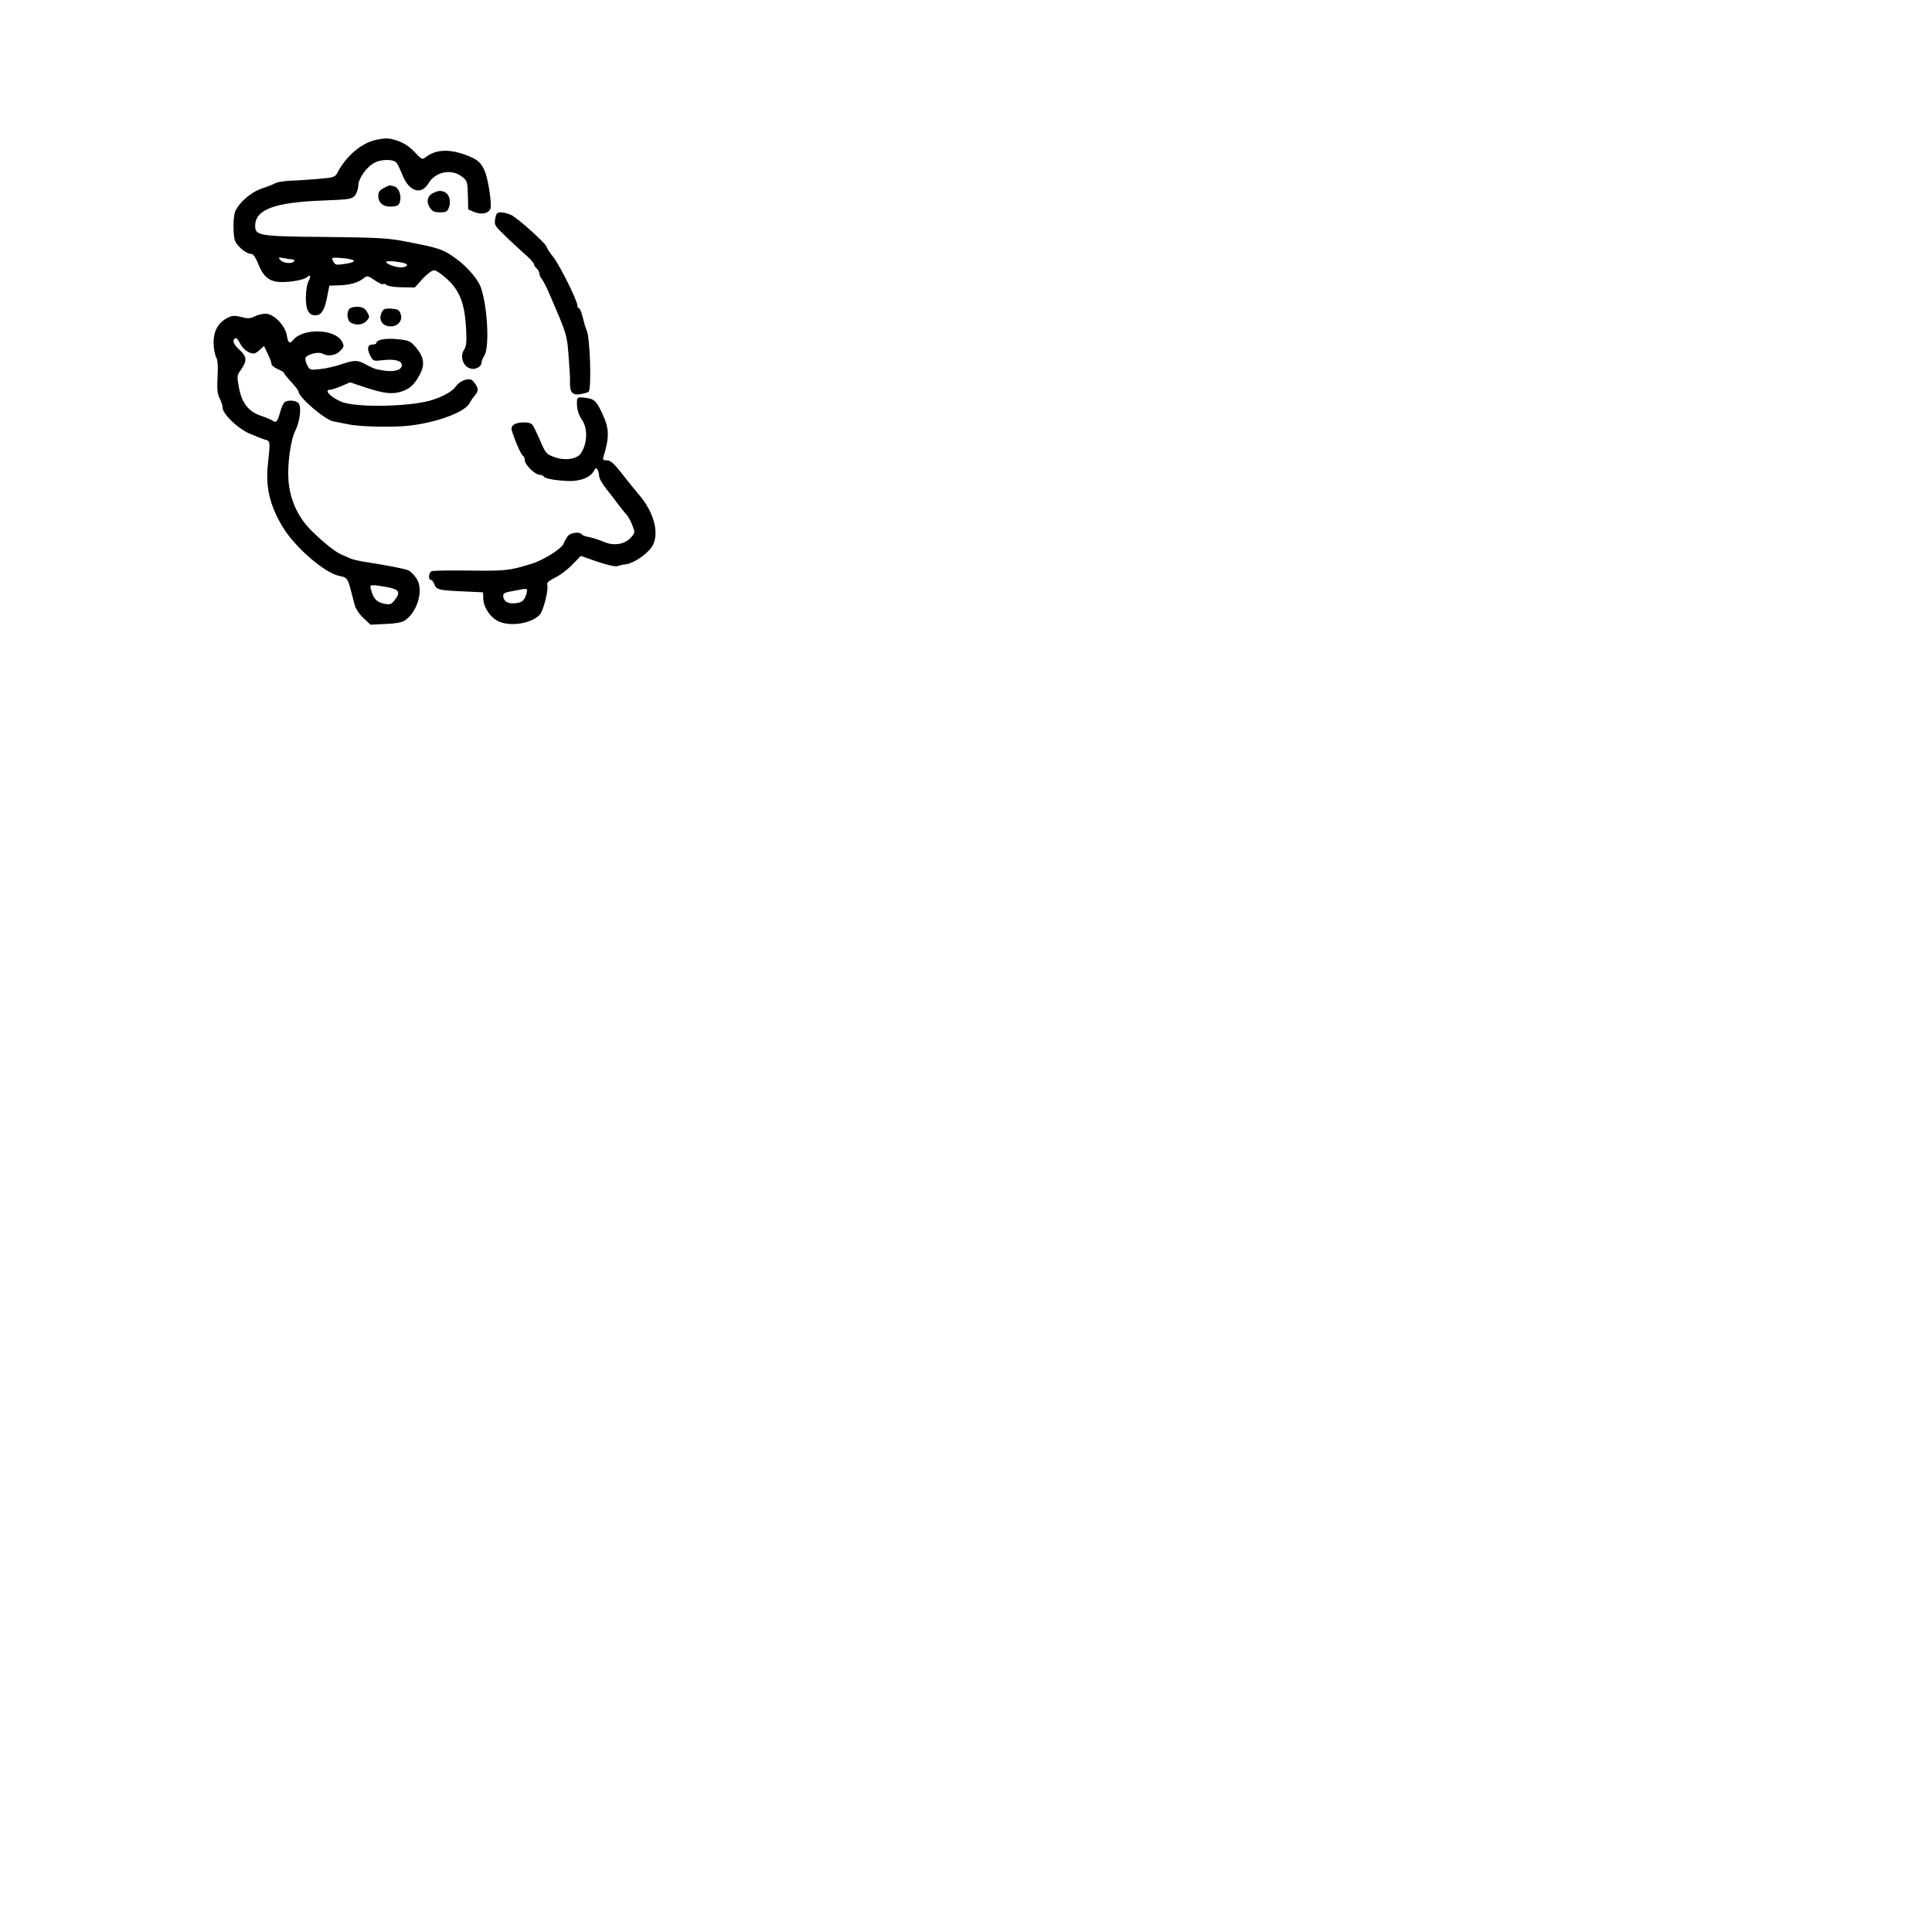
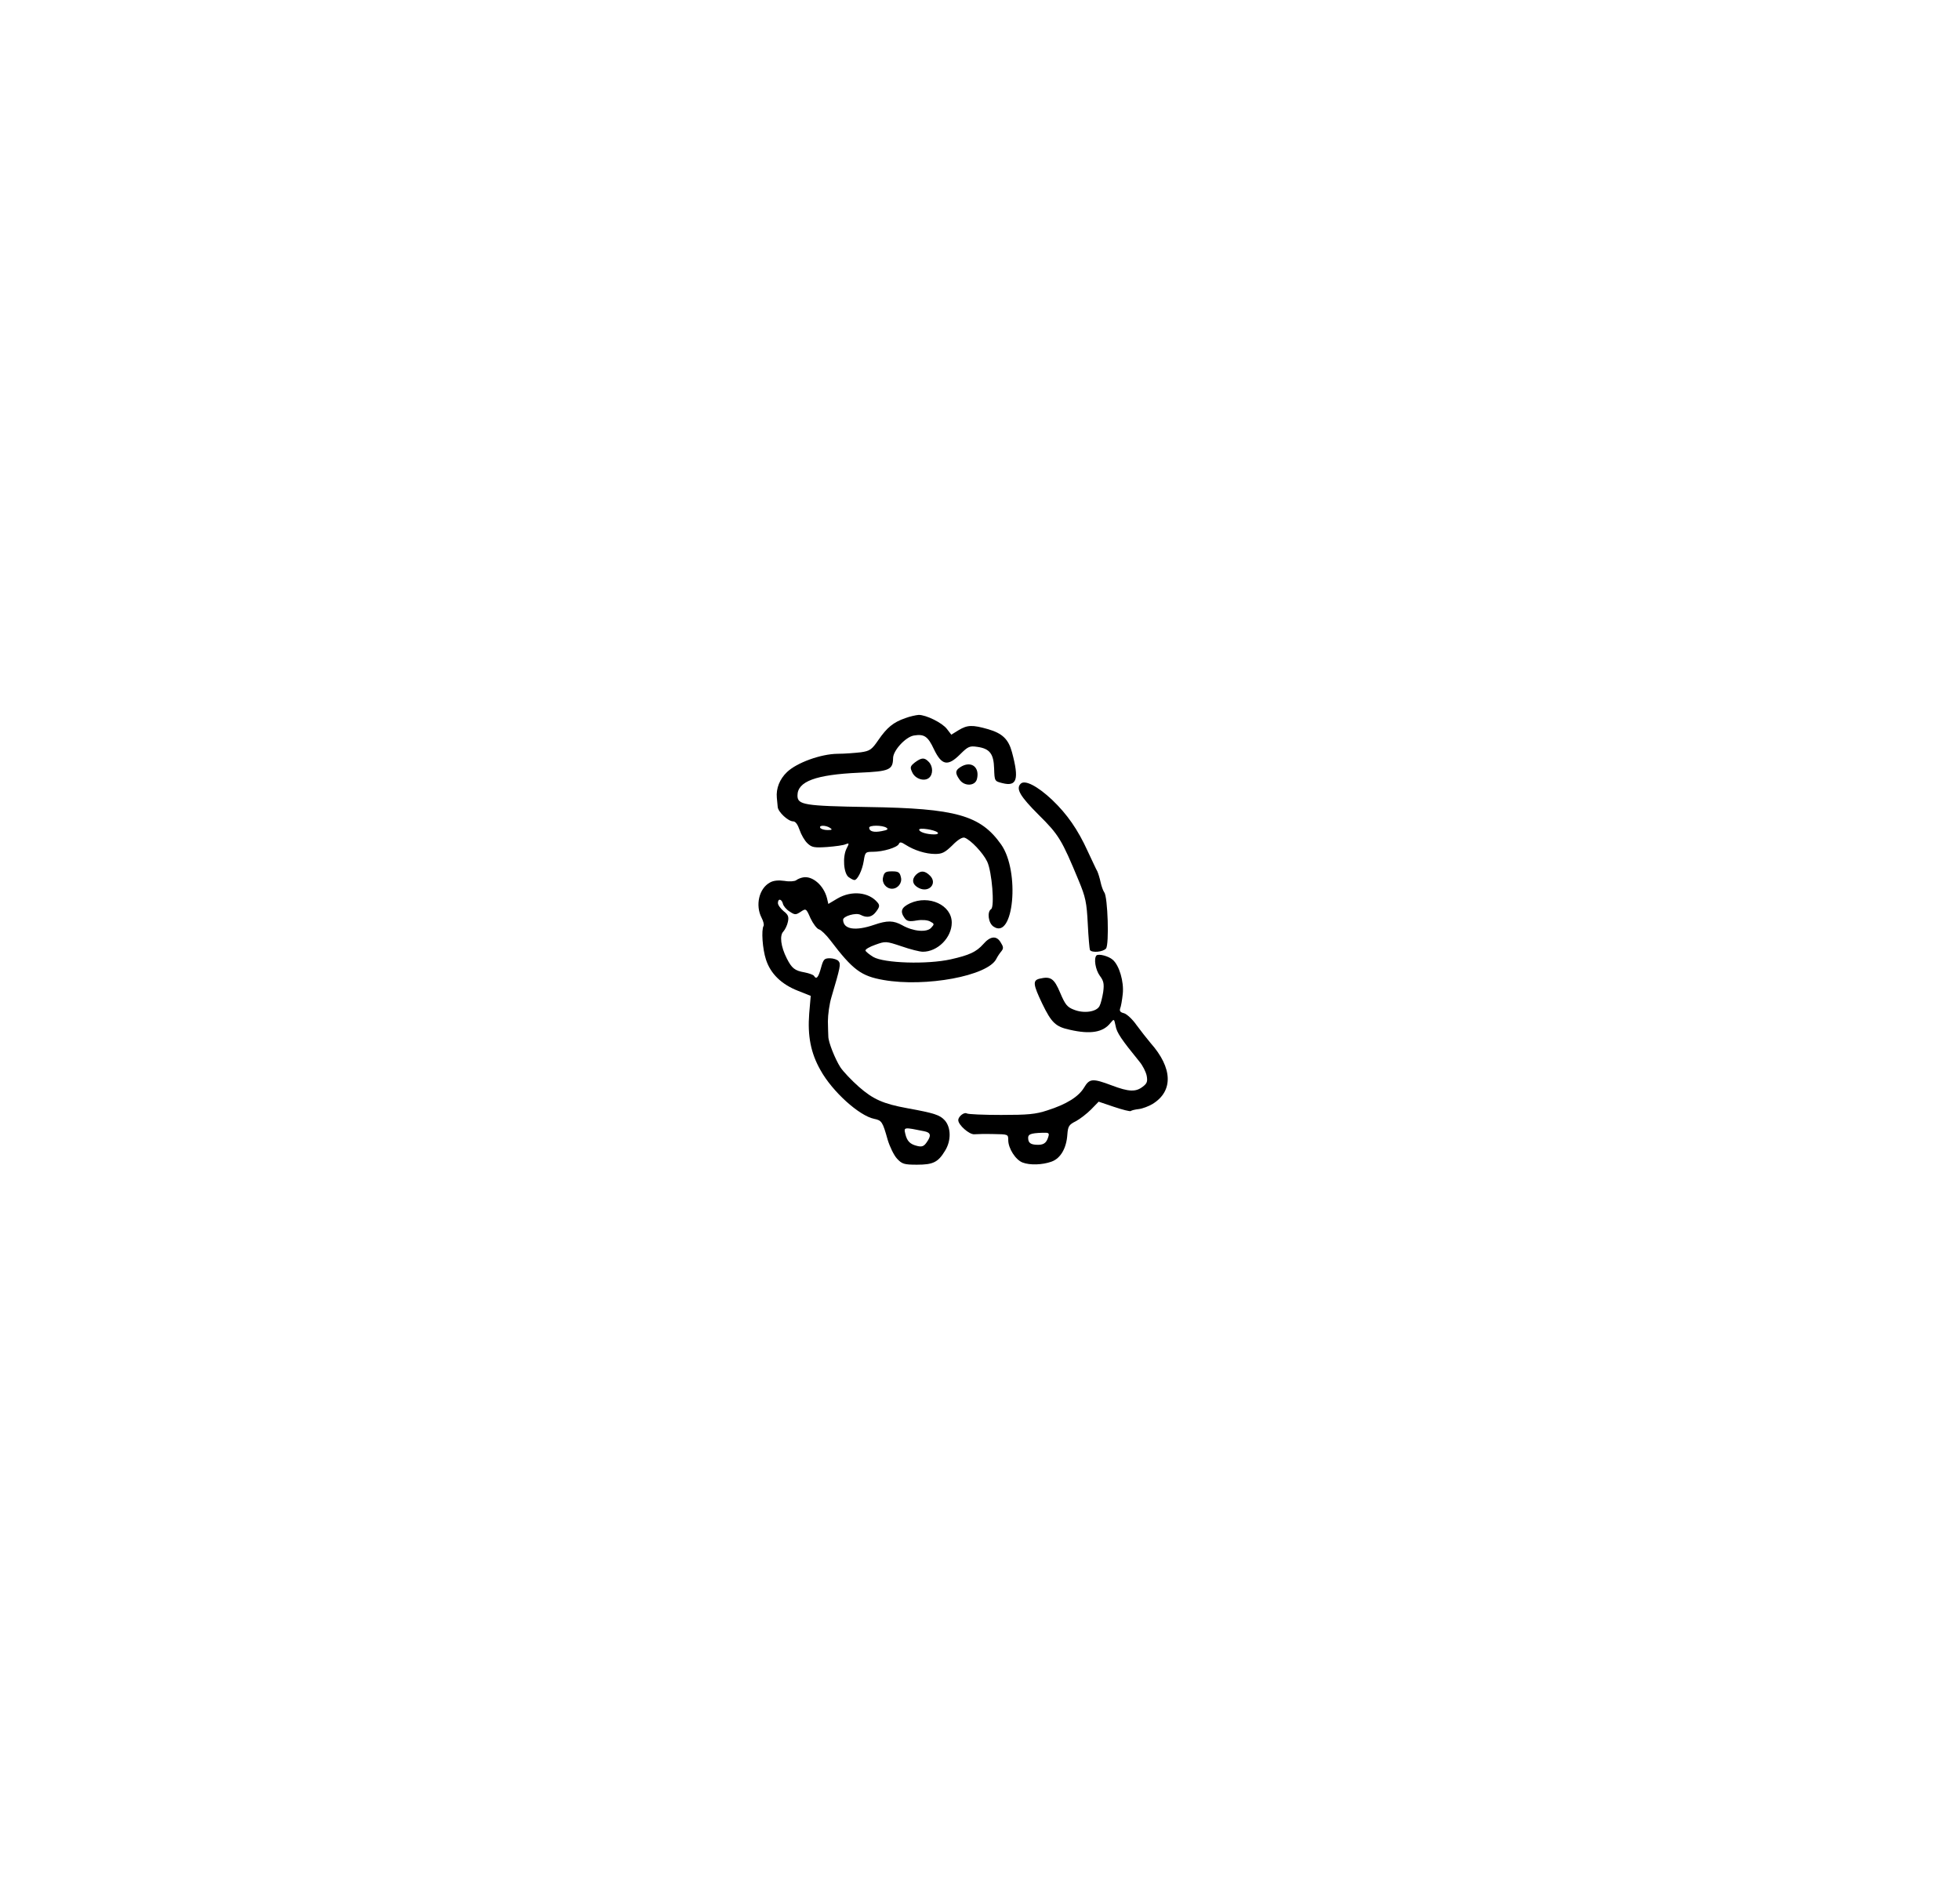
- <svg xmlns="http://www.w3.org/2000/svg" version="1.0" width="1067.265" height="1067.116" viewBox="335.039 350.7 1067.265 1067.116" preserveAspectRatio="xMidYMid meet">
-   <g transform="translate(0,1129) scale(0.1,-0.1)" fill="#000000" stroke="none">
-     <path d="M5430 7011 c-82 -17 -167 -89 -215 -181 -13 -25 -20 -28 -102 -35 -48 -4 -118 -9 -154 -10 -37 -2 -75 -7 -85 -13 -11 -6 -46 -20 -79 -31 -61 -21 -127 -80 -146 -128 -10 -26 -12 -106 -3 -151 7 -34 62 -82 94 -82 9 0 23 -20 35 -50 29 -76 63 -104 128 -105 55 -1 125 12 142 26 19 18 25 8 10 -21 -9 -17 -15 -55 -15 -93 0 -71 19 -101 61 -95 28 4 44 34 58 108 l11 55 57 2 c59 2 106 16 135 41 16 13 22 12 58 -13 22 -15 43 -25 47 -22 3 4 12 2 20 -5 8 -6 46 -12 85 -12 l70 -1 43 48 c25 27 52 47 64 47 11 0 45 -24 75 -52 68 -65 93 -133 101 -268 4 -75 2 -98 -10 -117 -35 -53 12 -125 68 -104 16 6 27 18 27 29 0 9 7 27 15 39 34 48 15 317 -27 398 -23 43 -73 98 -124 136 -77 56 -91 61 -294 100 -89 17 -155 20 -430 23 -369 3 -390 7 -390 61 0 90 105 130 369 140 152 6 166 8 182 28 10 12 18 37 19 56 0 39 47 104 91 126 36 19 103 19 119 0 7 -8 22 -40 35 -72 36 -89 103 -109 142 -43 38 65 129 83 187 36 27 -21 29 -28 31 -101 l2 -79 33 -14 c39 -16 76 -9 89 16 10 20 -10 162 -32 213 -20 46 -43 65 -112 89 -93 32 -161 26 -217 -18 -14 -12 -21 -8 -56 30 -25 27 -58 50 -89 61 -51 18 -67 19 -123 8z m-463 -661 c8 0 11 -4 8 -10 -10 -16 -61 -12 -76 7 -13 15 -11 16 20 10 18 -4 40 -7 48 -7z m318 1 c37 -8 22 -19 -38 -27 -39 -6 -46 -4 -56 15 -11 20 -9 21 26 20 21 -1 52 -4 68 -8z m278 -17 c41 -7 48 -19 16 -27 -21 -6 -76 9 -93 24 -12 11 22 12 77 3z" />
-     <path d="M5468 6743 c-20 -10 -28 -22 -28 -42 0 -40 30 -63 76 -59 31 2 39 8 44 28 9 35 -7 77 -33 84 -27 7 -26 7 -59 -11z" />
-     <path d="M5742 6716 c-31 -15 -38 -48 -17 -80 14 -21 25 -26 56 -26 33 0 41 4 49 26 13 32 3 72 -20 84 -22 12 -38 11 -68 -4z" />
-     <path d="M6086 6575 c-6 -33 -3 -39 47 -87 29 -29 79 -75 110 -103 32 -27 57 -55 57 -61 0 -6 7 -17 15 -24 8 -7 15 -19 15 -28 0 -8 6 -23 14 -31 7 -9 25 -43 39 -76 107 -249 99 -223 112 -400 3 -33 5 -77 4 -98 0 -54 15 -69 60 -61 20 4 39 9 43 13 17 15 8 304 -11 340 -5 9 -14 40 -21 69 -6 28 -16 52 -21 52 -5 0 -9 7 -9 15 0 27 -95 218 -133 268 -21 26 -37 51 -37 56 0 16 -164 163 -197 177 -18 8 -43 14 -57 14 -19 0 -25 -6 -30 -35z" />
-     <path d="M5282 6078 c-19 -19 -15 -66 7 -78 31 -16 66 -12 87 11 17 19 17 23 3 47 -11 20 -24 28 -49 30 -19 2 -41 -3 -48 -10z" />
-     <path d="M5461 6061 c-23 -43 0 -81 48 -81 40 0 67 33 55 68 -8 23 -16 27 -51 30 -33 2 -44 -1 -52 -17z" />
-     <path d="M4757 6035 c-24 -12 -37 -13 -74 -3 -39 9 -50 9 -80 -7 -49 -27 -73 -72 -73 -136 1 -30 7 -65 14 -78 9 -17 12 -49 8 -111 -3 -67 -1 -93 12 -118 9 -17 16 -40 16 -50 0 -35 79 -112 146 -143 35 -15 75 -31 89 -35 29 -7 29 -9 15 -138 -13 -125 11 -226 82 -344 68 -113 236 -258 315 -271 39 -7 45 -14 62 -81 7 -25 16 -61 21 -80 5 -20 26 -51 48 -71 l39 -37 82 4 c54 2 91 8 107 19 72 47 107 174 64 234 -12 17 -30 36 -41 42 -18 9 -107 27 -249 49 -30 5 -63 13 -75 18 -11 5 -34 16 -52 23 -36 16 -119 85 -176 145 -66 71 -106 164 -113 264 -7 85 12 223 37 272 26 51 36 132 19 153 -13 16 -57 20 -76 7 -7 -4 -18 -27 -25 -52 -15 -55 -24 -66 -41 -52 -8 6 -38 19 -68 29 -68 22 -106 73 -121 162 -10 54 -9 62 10 88 37 51 36 75 -3 111 -36 32 -45 55 -26 67 5 3 17 -9 26 -28 15 -32 49 -57 76 -57 7 0 22 9 34 21 l23 21 20 -43 c12 -23 21 -49 21 -56 0 -8 16 -21 35 -29 19 -8 35 -18 35 -22 0 -4 18 -26 40 -50 22 -24 40 -47 40 -53 0 -31 149 -158 193 -164 12 -2 47 -9 77 -15 64 -15 258 -19 345 -8 157 19 306 76 331 126 6 12 18 30 27 40 22 24 21 41 -2 71 -15 19 -23 22 -49 16 -18 -4 -41 -19 -53 -36 -18 -26 -60 -51 -123 -73 -112 -40 -429 -47 -511 -12 -60 26 -97 66 -61 66 8 0 36 9 62 20 l48 21 93 -31 c100 -32 141 -36 194 -19 44 15 69 38 98 92 30 55 24 99 -22 152 -29 34 -38 38 -98 44 -66 7 -119 -2 -119 -20 0 -5 -9 -9 -20 -9 -29 0 -34 -23 -15 -60 17 -33 17 -33 77 -26 62 6 98 -4 98 -29 0 -25 -38 -37 -93 -30 -52 8 -58 9 -114 39 -40 21 -57 20 -129 -4 -32 -11 -84 -23 -116 -26 -55 -6 -57 -6 -71 23 -9 16 -12 35 -8 41 12 19 71 33 92 22 32 -18 74 -11 99 15 22 23 22 27 9 52 -37 69 -213 75 -268 9 -21 -25 -29 -19 -36 24 -9 55 -73 120 -117 120 -18 0 -46 -7 -61 -15z m736 -1496 c64 -13 71 -28 37 -72 -17 -22 -26 -25 -53 -20 -42 8 -61 25 -74 68 -10 33 -10 35 11 35 13 0 48 -5 79 -11z" />
-     <path d="M6538 5573 c-3 -43 5 -77 28 -110 33 -49 29 -135 -9 -187 -22 -30 -89 -39 -144 -18 -45 16 -49 21 -79 92 -18 41 -37 81 -44 88 -15 17 -85 15 -104 -3 -13 -13 -13 -20 -1 -53 24 -67 45 -111 55 -117 5 -3 10 -15 10 -26 0 -24 57 -79 82 -79 9 0 19 -4 22 -9 8 -12 57 -21 131 -25 67 -4 126 19 146 55 9 17 13 19 20 8 5 -8 9 -24 9 -36 0 -12 19 -46 43 -75 23 -29 54 -69 69 -90 15 -20 34 -42 41 -50 7 -7 21 -32 30 -55 16 -41 16 -43 -6 -68 -34 -39 -95 -50 -151 -25 -25 10 -61 22 -81 26 -19 3 -38 10 -41 15 -9 16 -60 10 -76 -8 -8 -10 -19 -30 -25 -45 -12 -27 -112 -90 -175 -109 -126 -39 -143 -40 -343 -38 -110 2 -206 0 -212 -4 -15 -10 -17 -47 -3 -47 6 0 15 -11 20 -25 11 -30 26 -33 160 -39 58 -3 106 -5 108 -5 1 -1 2 -15 2 -32 0 -51 42 -112 90 -131 67 -27 178 -8 222 39 21 23 51 144 41 169 -3 8 13 21 42 35 26 12 69 44 96 72 l48 49 92 -32 c50 -17 98 -28 108 -25 9 4 31 9 50 11 40 5 112 53 140 93 48 67 18 192 -72 295 -20 23 -61 74 -92 114 -44 56 -62 72 -82 72 -22 0 -24 3 -18 23 32 105 31 152 -5 230 -35 77 -47 87 -99 93 -34 4 -41 2 -43 -13z m-282 -1077 c-11 -35 -28 -46 -76 -46 -30 0 -50 17 -50 42 0 12 11 19 38 23 20 4 44 8 52 10 45 9 48 7 36 -29z" />
+ <svg xmlns="http://www.w3.org/2000/svg" version="1.0" width="902pt" height="870pt" viewBox="0 0 902 870" preserveAspectRatio="xMidYMid meet">
+   <g transform="translate(0,870) scale(0.1,-0.1)" fill="#000000" stroke="none">
+     <path d="M4166 5395 c-55 -19 -84 -43 -124 -101 -30 -44 -39 -50 -80 -56 -26 -3 -75 -7 -108 -7 -77 -1 -187 -41 -232 -84 -34 -32 -51 -76 -47 -118 1 -13 3 -32 4 -42 1 -23 48 -67 71 -67 11 0 21 -14 30 -40 7 -21 23 -49 36 -61 20 -19 31 -21 91 -17 37 3 76 8 85 13 16 6 17 5 4 -20 -19 -37 -14 -115 10 -132 10 -7 21 -13 26 -13 14 0 36 44 43 88 6 40 8 42 42 42 47 0 114 20 120 37 4 9 11 8 31 -5 39 -25 92 -42 136 -42 32 0 45 7 79 40 25 26 46 38 56 35 28 -10 85 -70 104 -110 22 -46 35 -209 18 -219 -19 -12 -13 -64 11 -80 93 -65 123 254 35 378 -95 134 -207 166 -612 172 -295 5 -325 10 -325 53 0 65 84 96 284 105 139 6 155 13 156 67 0 35 57 97 95 104 48 8 65 -3 93 -63 36 -75 64 -80 121 -23 36 36 44 39 78 34 58 -8 76 -32 78 -100 2 -58 2 -58 38 -67 67 -17 78 17 44 143 -16 59 -44 86 -109 105 -73 21 -96 20 -136 -4 l-34 -21 -20 26 c-22 29 -96 65 -130 65 -13 -1 -41 -7 -62 -15z m-346 -505 c12 -8 9 -10 -12 -10 -15 0 -30 5 -33 10 -8 13 25 13 45 0z m259 1 c11 -7 5 -11 -22 -16 -36 -7 -57 -1 -57 16 0 12 60 12 79 0z m236 -22 c5 -5 -1 -9 -15 -9 -36 0 -70 11 -70 22 0 10 70 0 85 -13z" />
+     <path d="M4210 5191 c-21 -17 -23 -22 -12 -45 13 -30 55 -44 77 -26 20 16 19 54 -1 74 -20 21 -33 20 -64 -3z" />
+     <path d="M4427 5174 c-31 -17 -34 -30 -11 -62 22 -32 72 -30 80 3 13 52 -23 83 -69 59z" />
+     <path d="M4697 5093 c-23 -23 -2 -58 82 -142 94 -93 107 -115 185 -303 32 -77 37 -101 42 -200 3 -62 8 -116 10 -120 9 -14 61 -9 74 7 15 18 8 238 -8 258 -5 7 -13 28 -17 47 -4 19 -11 41 -15 50 -5 8 -24 50 -44 92 -46 101 -95 171 -164 237 -67 63 -126 94 -145 74z" />
+     <path d="M4064 4663 c-7 -26 14 -53 41 -53 27 0 48 27 41 53 -5 23 -12 27 -41 27 -29 0 -36 -4 -41 -27z" />
+     <path d="M4215 4674 c-21 -22 -16 -46 14 -61 47 -23 86 22 51 57 -24 24 -43 25 -65 4z" />
+     <path d="M3695 4662 c-11 -2 -25 -8 -31 -13 -7 -5 -31 -7 -53 -3 -28 4 -51 2 -67 -7 -51 -27 -69 -105 -39 -163 8 -15 12 -32 9 -37 -11 -19 -5 -106 11 -155 21 -65 71 -114 148 -144 l58 -23 -7 -81 c-8 -103 7 -182 52 -261 54 -98 178 -210 247 -224 35 -7 39 -14 62 -96 10 -33 29 -72 43 -87 23 -25 33 -28 92 -28 74 0 97 11 129 64 29 46 28 107 -1 140 -23 25 -47 33 -173 56 -110 20 -157 41 -222 98 -34 30 -73 71 -86 91 -24 38 -55 115 -55 141 -1 8 -1 40 -2 70 0 30 7 80 16 110 42 142 44 153 33 167 -6 7 -24 13 -40 13 -26 0 -30 -5 -41 -45 -12 -44 -21 -54 -32 -36 -3 5 -23 12 -43 16 -46 8 -59 19 -82 64 -28 55 -34 106 -16 124 8 9 18 29 21 45 5 23 1 33 -20 49 -14 12 -26 28 -26 37 0 22 17 20 23 -3 2 -10 16 -27 31 -36 24 -16 28 -16 51 -1 24 16 25 16 45 -30 12 -25 29 -48 39 -51 9 -2 33 -25 52 -50 104 -137 142 -165 245 -183 194 -34 480 19 519 97 6 12 17 28 24 36 10 13 9 20 -5 42 -19 30 -47 27 -79 -10 -32 -36 -65 -51 -150 -70 -108 -24 -306 -18 -356 11 -18 11 -34 24 -36 29 -2 6 19 18 45 27 47 17 49 17 121 -7 40 -14 84 -25 98 -25 68 0 133 65 133 134 0 81 -105 129 -192 89 -40 -19 -47 -37 -25 -68 11 -15 22 -17 56 -11 24 4 50 2 62 -5 19 -10 20 -12 4 -29 -20 -22 -82 -17 -133 12 -40 22 -68 23 -129 2 -87 -30 -142 -21 -143 23 0 17 59 34 80 23 30 -16 54 -11 73 16 15 20 16 28 6 40 -40 49 -120 57 -185 19 l-42 -25 -6 26 c-15 60 -68 105 -111 96z m558 -1168 c31 -6 34 -20 11 -52 -12 -17 -21 -21 -42 -16 -34 8 -48 22 -56 57 -7 30 -6 30 87 11z" />
+     <path d="M5046 4303 c-13 -14 -5 -65 15 -93 18 -24 21 -37 16 -75 -4 -25 -11 -54 -17 -65 -14 -27 -72 -35 -117 -17 -32 12 -41 24 -64 78 -28 67 -44 77 -95 65 -32 -8 -30 -26 12 -114 43 -89 62 -107 127 -121 96 -22 154 -12 188 32 16 19 16 19 23 -14 5 -31 27 -63 110 -165 15 -18 29 -46 33 -64 5 -27 2 -36 -18 -51 -32 -25 -64 -24 -143 6 -88 33 -102 32 -127 -10 -25 -42 -81 -77 -169 -105 -54 -18 -90 -21 -213 -21 -81 0 -152 3 -158 7 -12 7 -39 -14 -39 -31 0 -22 50 -66 73 -65 12 1 52 2 90 1 66 -1 67 -1 67 -28 0 -38 34 -91 66 -103 34 -13 91 -11 133 4 42 15 69 62 73 125 3 38 7 45 39 61 19 10 51 35 70 54 l35 36 71 -24 c39 -13 74 -22 77 -19 3 3 19 7 37 9 17 2 46 13 64 24 95 59 92 165 -10 280 -16 19 -46 57 -65 83 -18 26 -44 50 -57 54 -17 4 -22 10 -18 22 4 9 9 39 12 67 6 56 -16 131 -46 157 -19 17 -65 29 -75 20z m-222 -836 c-9 -29 -23 -38 -59 -35 -22 2 -31 9 -33 25 -3 23 8 28 66 30 29 1 32 -1 26 -20z" />
  </g>
</svg>
